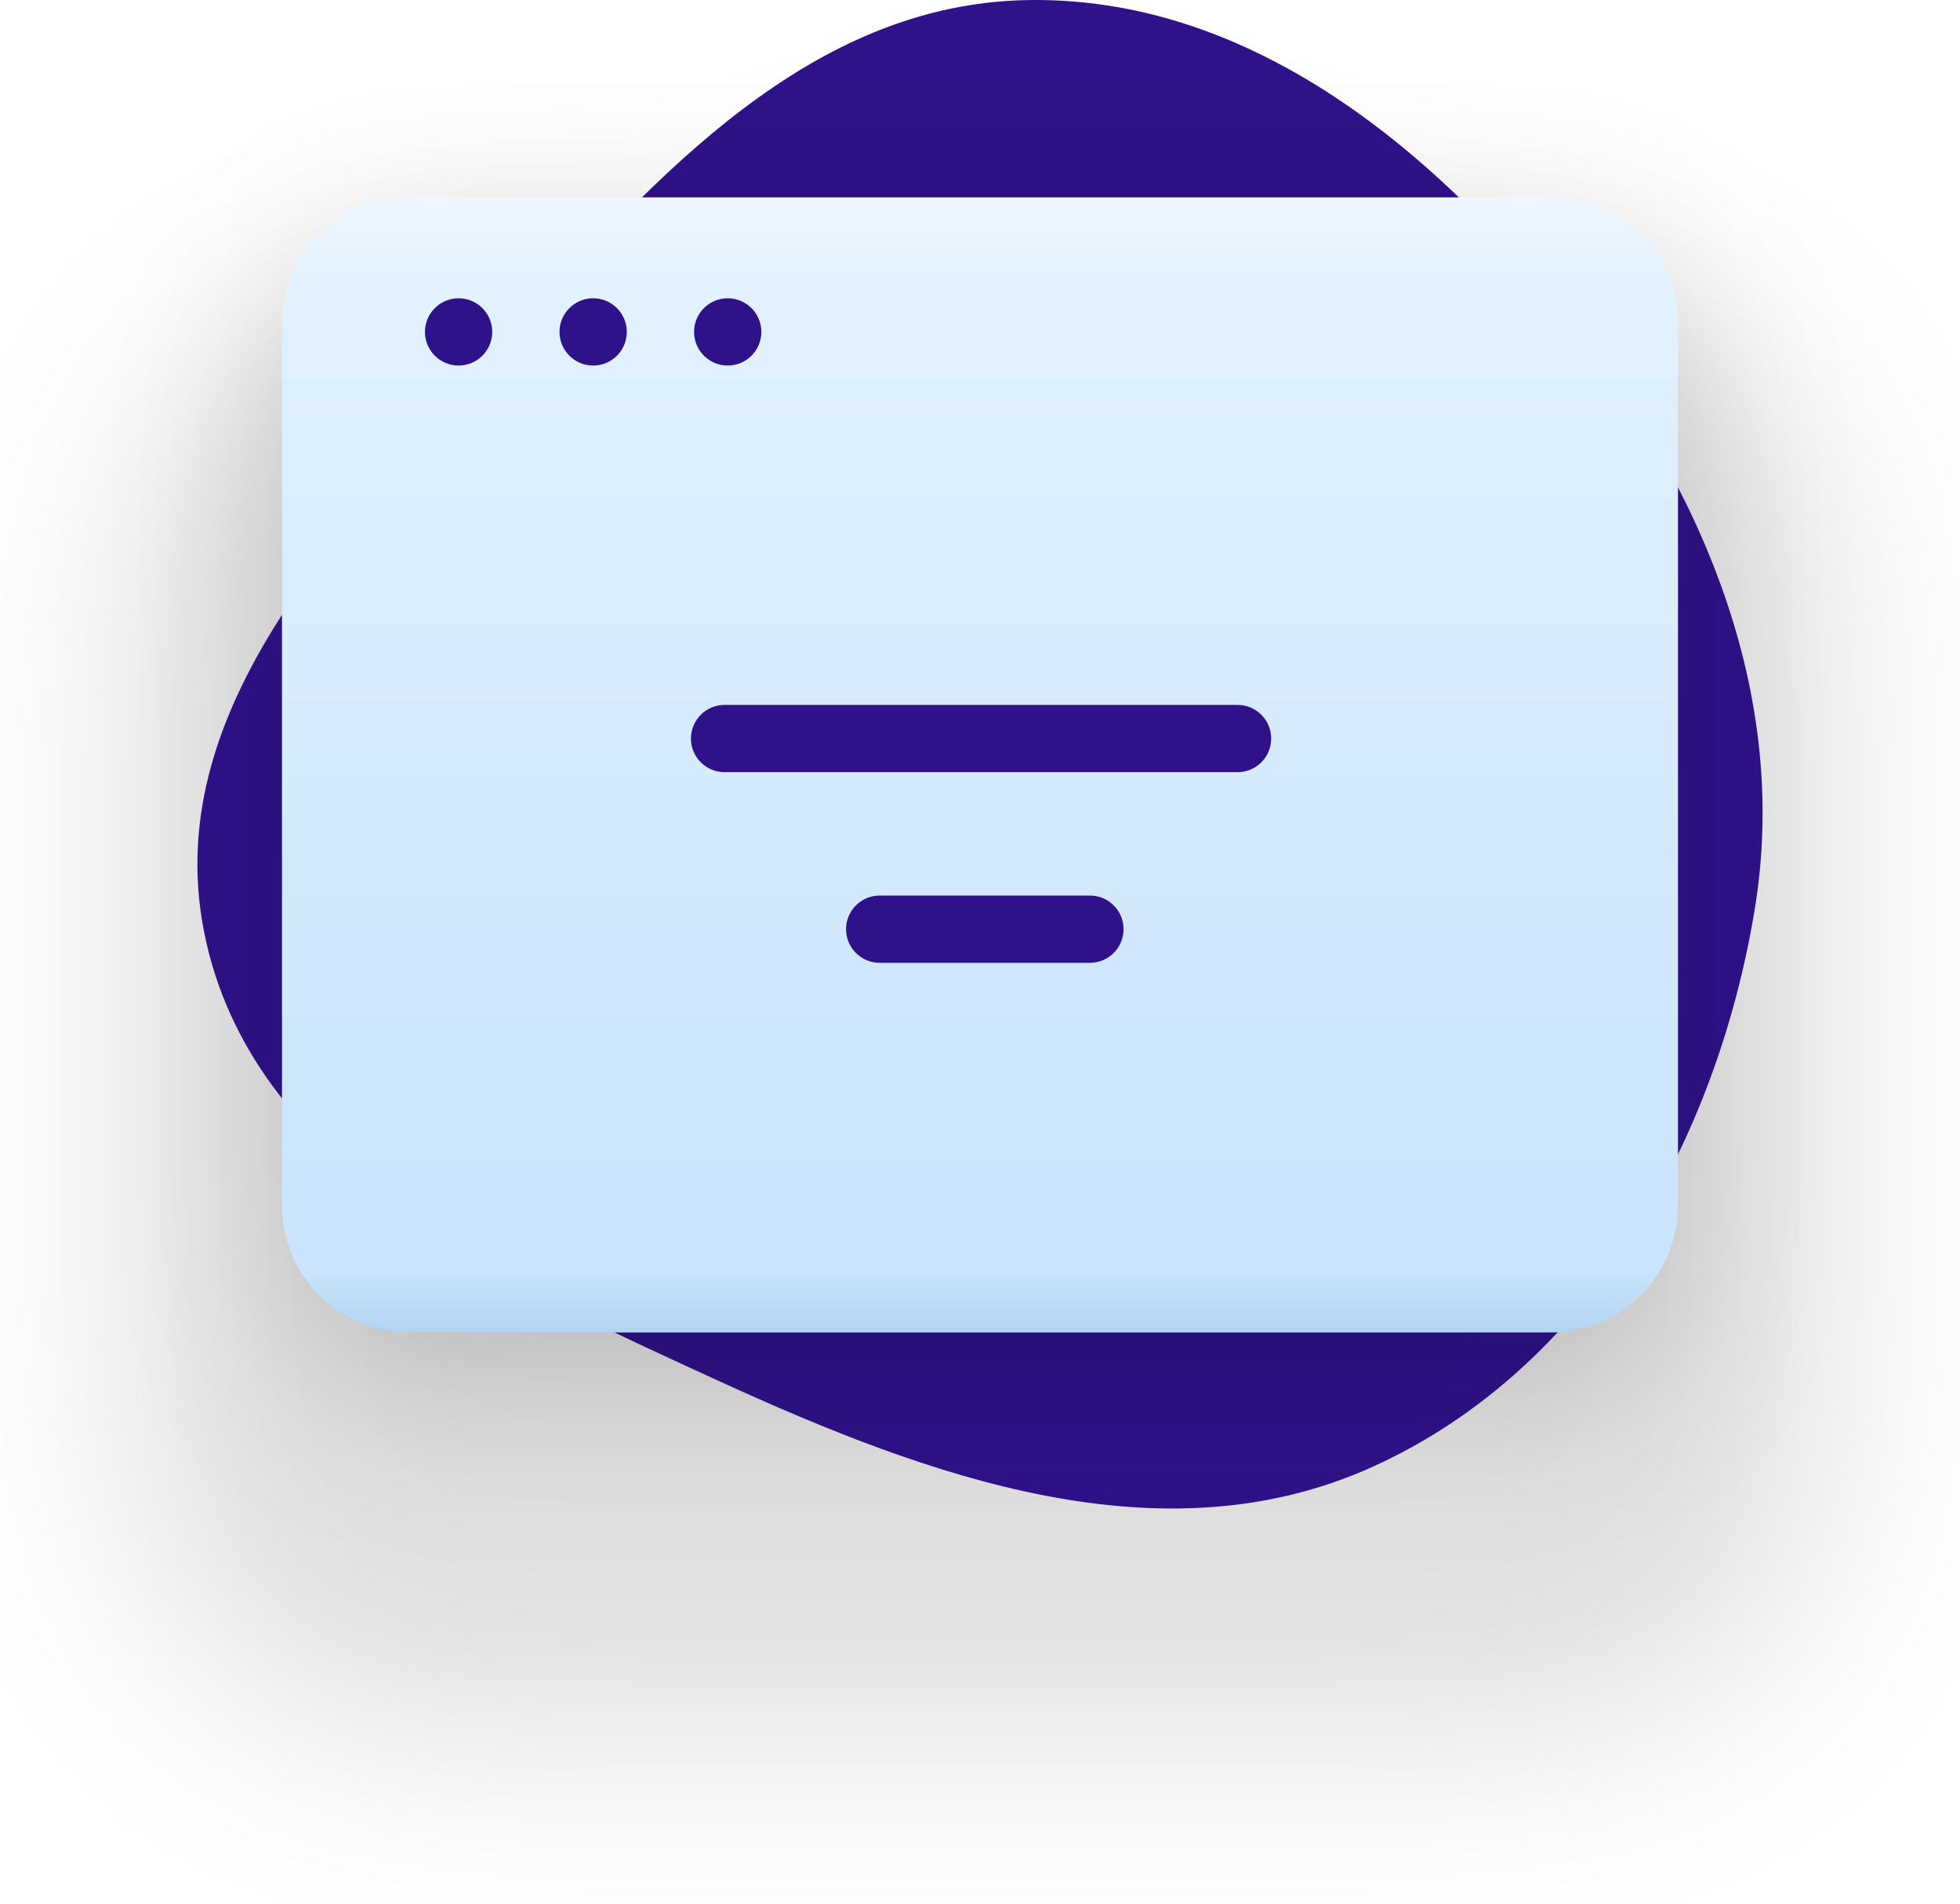
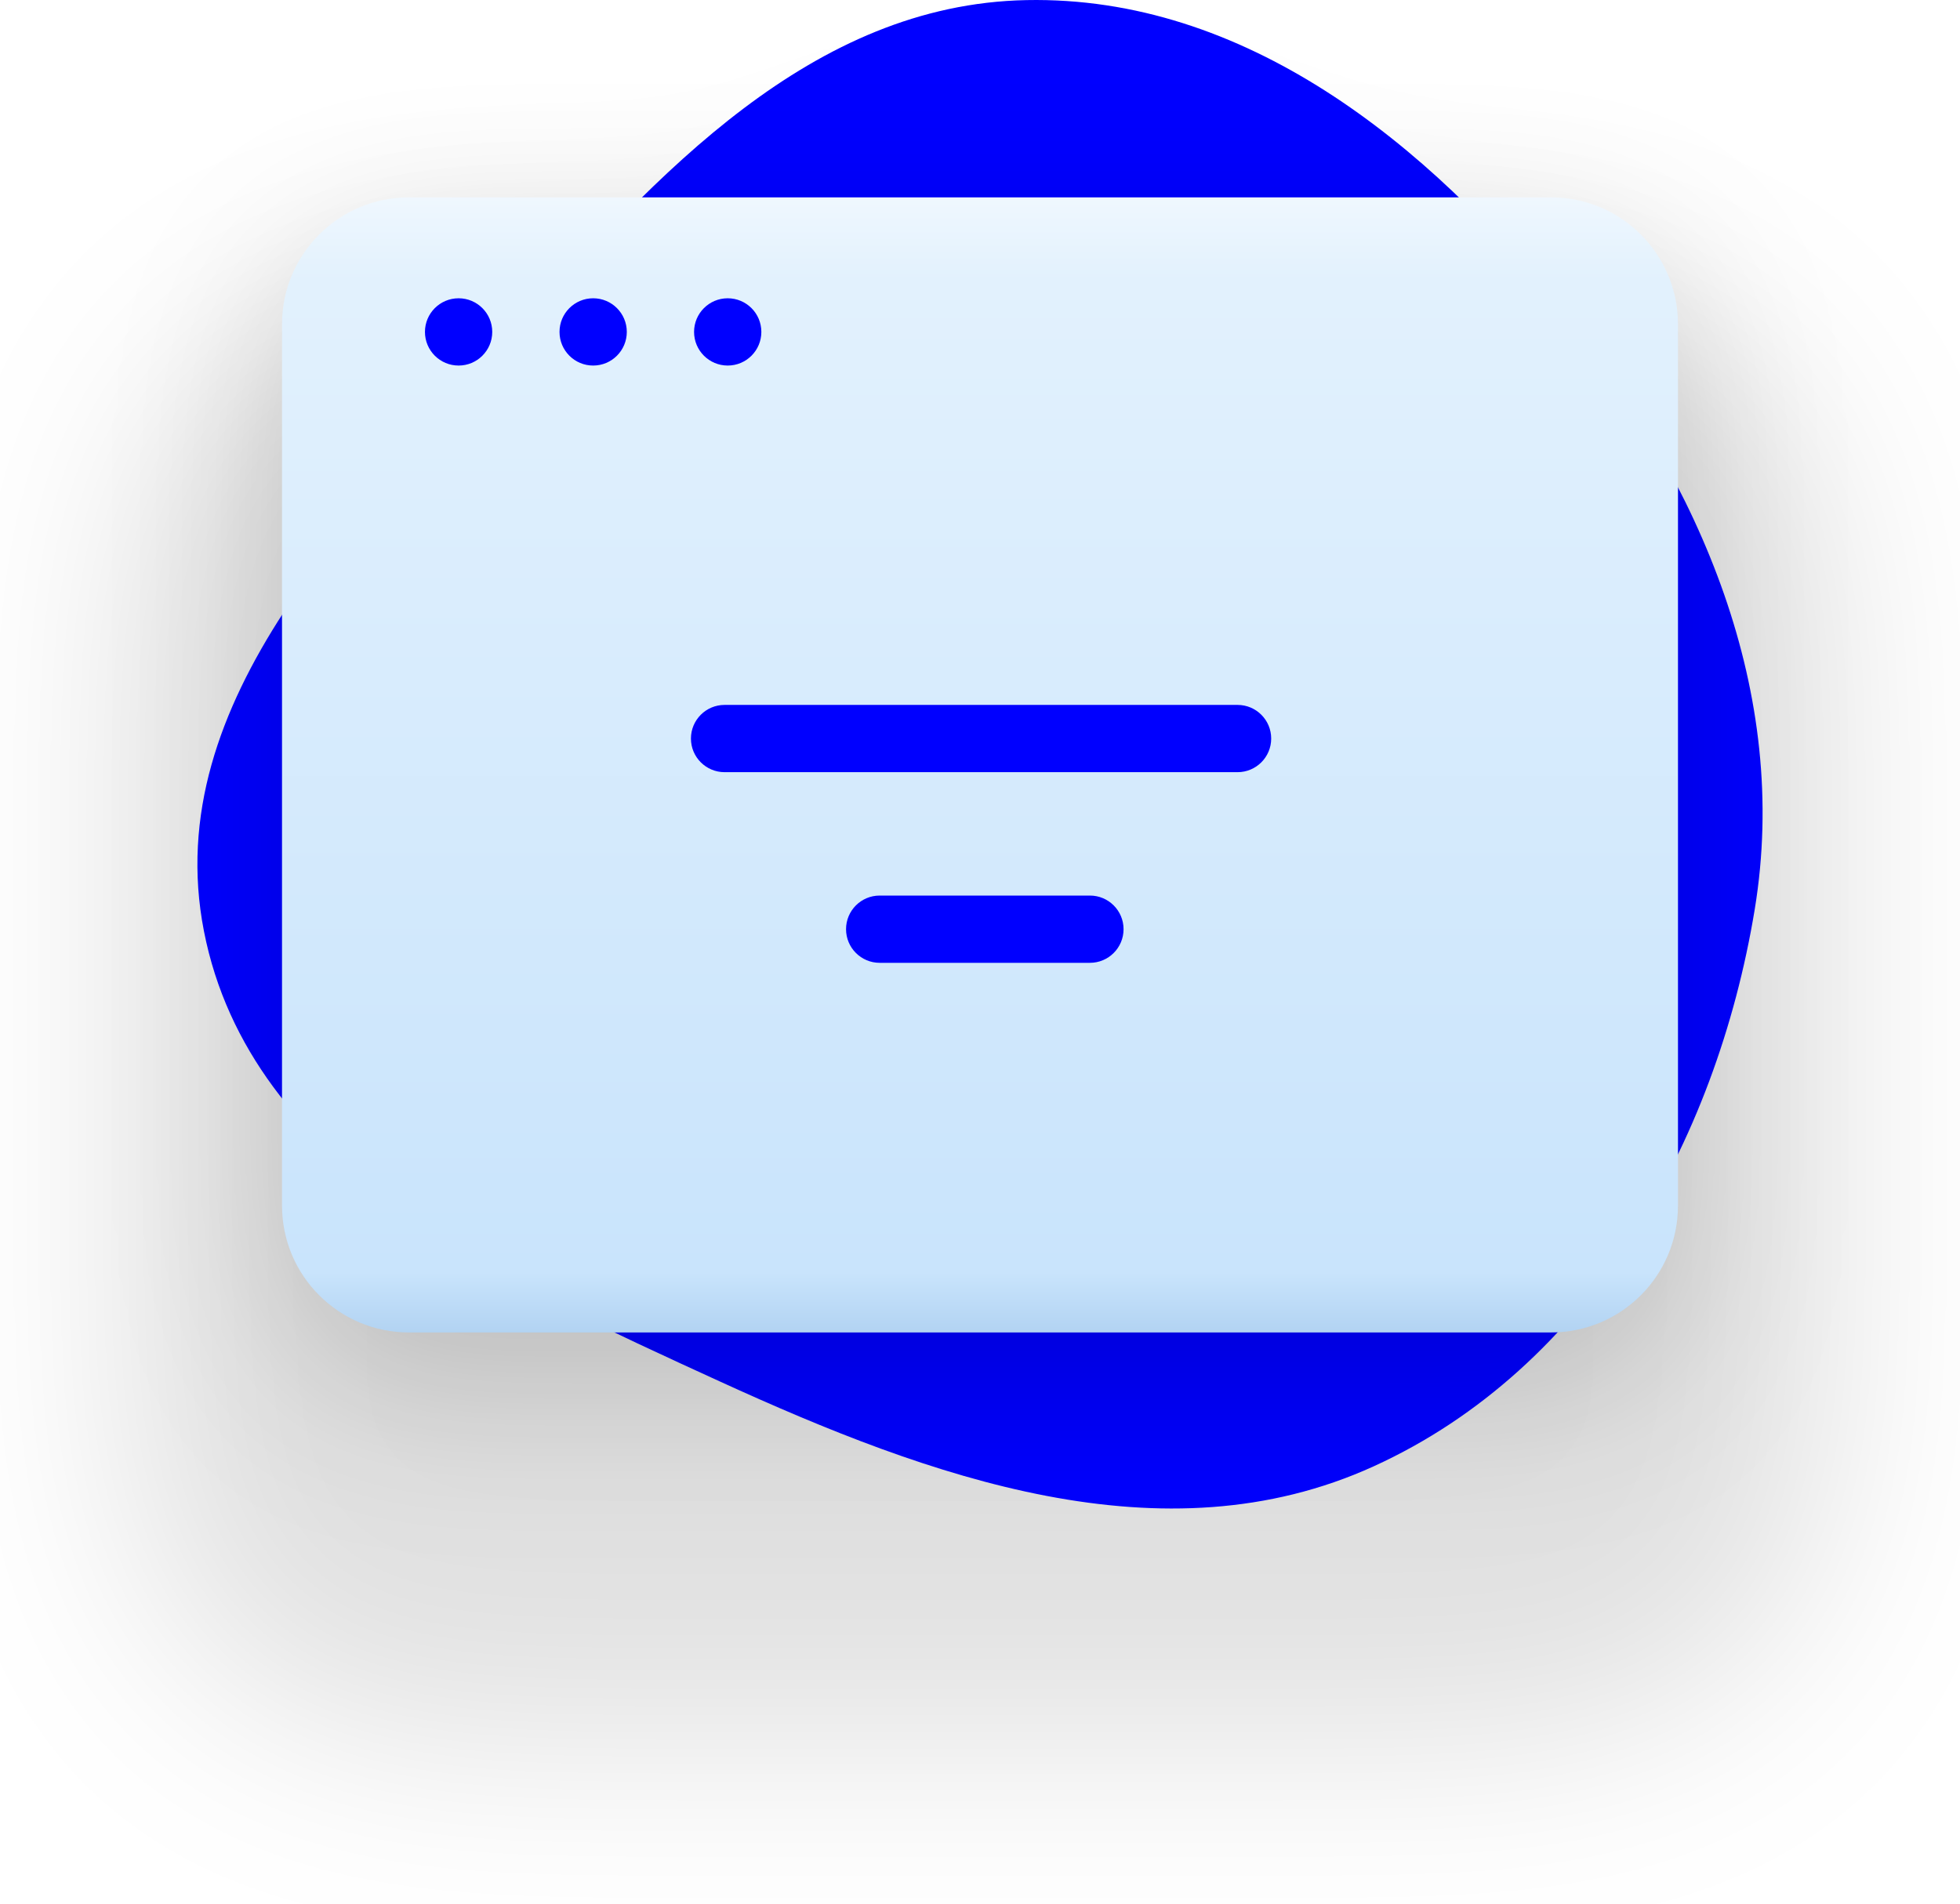
<svg xmlns="http://www.w3.org/2000/svg" width="139" height="135" viewBox="0 0 139 135" fill="none">
  <g filter="url(#filter0_d)">
-     <path fill-rule="evenodd" clip-rule="evenodd" d="M72.784 0.007C88.241 -0.302 101.226 10.119 110.905 22.208C120.635 34.358 126.974 49.143 124.44 64.517C121.71 81.086 112.671 97.055 97.425 104.005C82.491 110.813 65.96 104.81 51.035 97.981C35.562 90.901 17.732 82.78 14.462 66.042C11.25 49.6 25.444 36.238 36.523 23.695C46.585 12.302 57.61 0.31 72.784 0.007Z" fill="#2f1189" />
+     <path fill-rule="evenodd" clip-rule="evenodd" d="M72.784 0.007C88.241 -0.302 101.226 10.119 110.905 22.208C120.635 34.358 126.974 49.143 124.44 64.517C121.71 81.086 112.671 97.055 97.425 104.005C82.491 110.813 65.96 104.81 51.035 97.981C35.562 90.901 17.732 82.78 14.462 66.042C11.25 49.6 25.444 36.238 36.523 23.695C46.585 12.302 57.61 0.31 72.784 0.007Z" fill="#0000ff" />
    <g filter="url(#filter1_d)">
      <rect x="20" y="14" width="99" height="80.512" rx="9" fill="url(#paint0_linear)" />
    </g>
-     <circle cx="32.523" cy="23.543" r="2.386" fill="#2f1189" />
-     <circle cx="51.608" cy="23.543" r="2.386" fill="#2f1189" />
-     <circle cx="42.066" cy="23.543" r="2.386" fill="#2f1189" />
-     <rect x="49" y="50" width="41.151" height="4.771" rx="2.386" fill="#2f1189" />
-     <rect x="60" y="63.523" width="19.681" height="4.771" rx="2.386" fill="#2f1189" />
+     <circle cx="32.523" cy="23.543" r="2.386" fill="#0000ff" />
+     <circle cx="51.608" cy="23.543" r="2.386" fill="#0000ff" />
+     <circle cx="42.066" cy="23.543" r="2.386" fill="#0000ff" />
+     <rect x="49" y="50" width="41.151" height="4.771" rx="2.386" fill="#0000ff" />
+     <rect x="60" y="63.523" width="19.681" height="4.771" rx="2.386" fill="#0000ff" />
  </g>
  <defs>
    <filter id="filter0_d" x="0" y="0" width="139" height="135" filterUnits="userSpaceOnUse" color-interpolation-filters="sRGB">
      <feFlood flood-opacity="0" result="BackgroundImageFix" />
      <feColorMatrix in="SourceAlpha" type="matrix" values="0 0 0 0 0 0 0 0 0 0 0 0 0 0 0 0 0 0 127 0" />
      <feOffset dy="14" />
      <feGaussianBlur stdDeviation="7" />
      <feColorMatrix type="matrix" values="0 0 0 0 0 0 0 0 0 0 0 0 0 0 0 0 0 0 0.12 0" />
      <feBlend mode="normal" in2="BackgroundImageFix" result="effect1_dropShadow" />
      <feBlend mode="normal" in="SourceGraphic" in2="effect1_dropShadow" result="shape" />
    </filter>
    <filter id="filter1_d" x="8" y="6" width="123" height="104.512" filterUnits="userSpaceOnUse" color-interpolation-filters="sRGB">
      <feFlood flood-opacity="0" result="BackgroundImageFix" />
      <feColorMatrix in="SourceAlpha" type="matrix" values="0 0 0 0 0 0 0 0 0 0 0 0 0 0 0 0 0 0 127 0" />
      <feOffset dy="4" />
      <feGaussianBlur stdDeviation="6" />
      <feColorMatrix type="matrix" values="0 0 0 0 0 0 0 0 0 0 0 0 0 0 0 0 0 0 0.16 0" />
      <feBlend mode="normal" in2="BackgroundImageFix" result="effect1_dropShadow" />
      <feBlend mode="normal" in="SourceGraphic" in2="effect1_dropShadow" result="shape" />
    </filter>
    <linearGradient id="paint0_linear" x1="69.5" y1="14" x2="69.5" y2="94.512" gradientUnits="userSpaceOnUse">
      <stop stop-color="#EFF7FE" />
      <stop offset="0.073" stop-color="#E2F1FD" />
      <stop offset="0.947" stop-color="#C9E4FC" />
      <stop offset="1" stop-color="#B2D3F2" />
    </linearGradient>
  </defs>
</svg>
